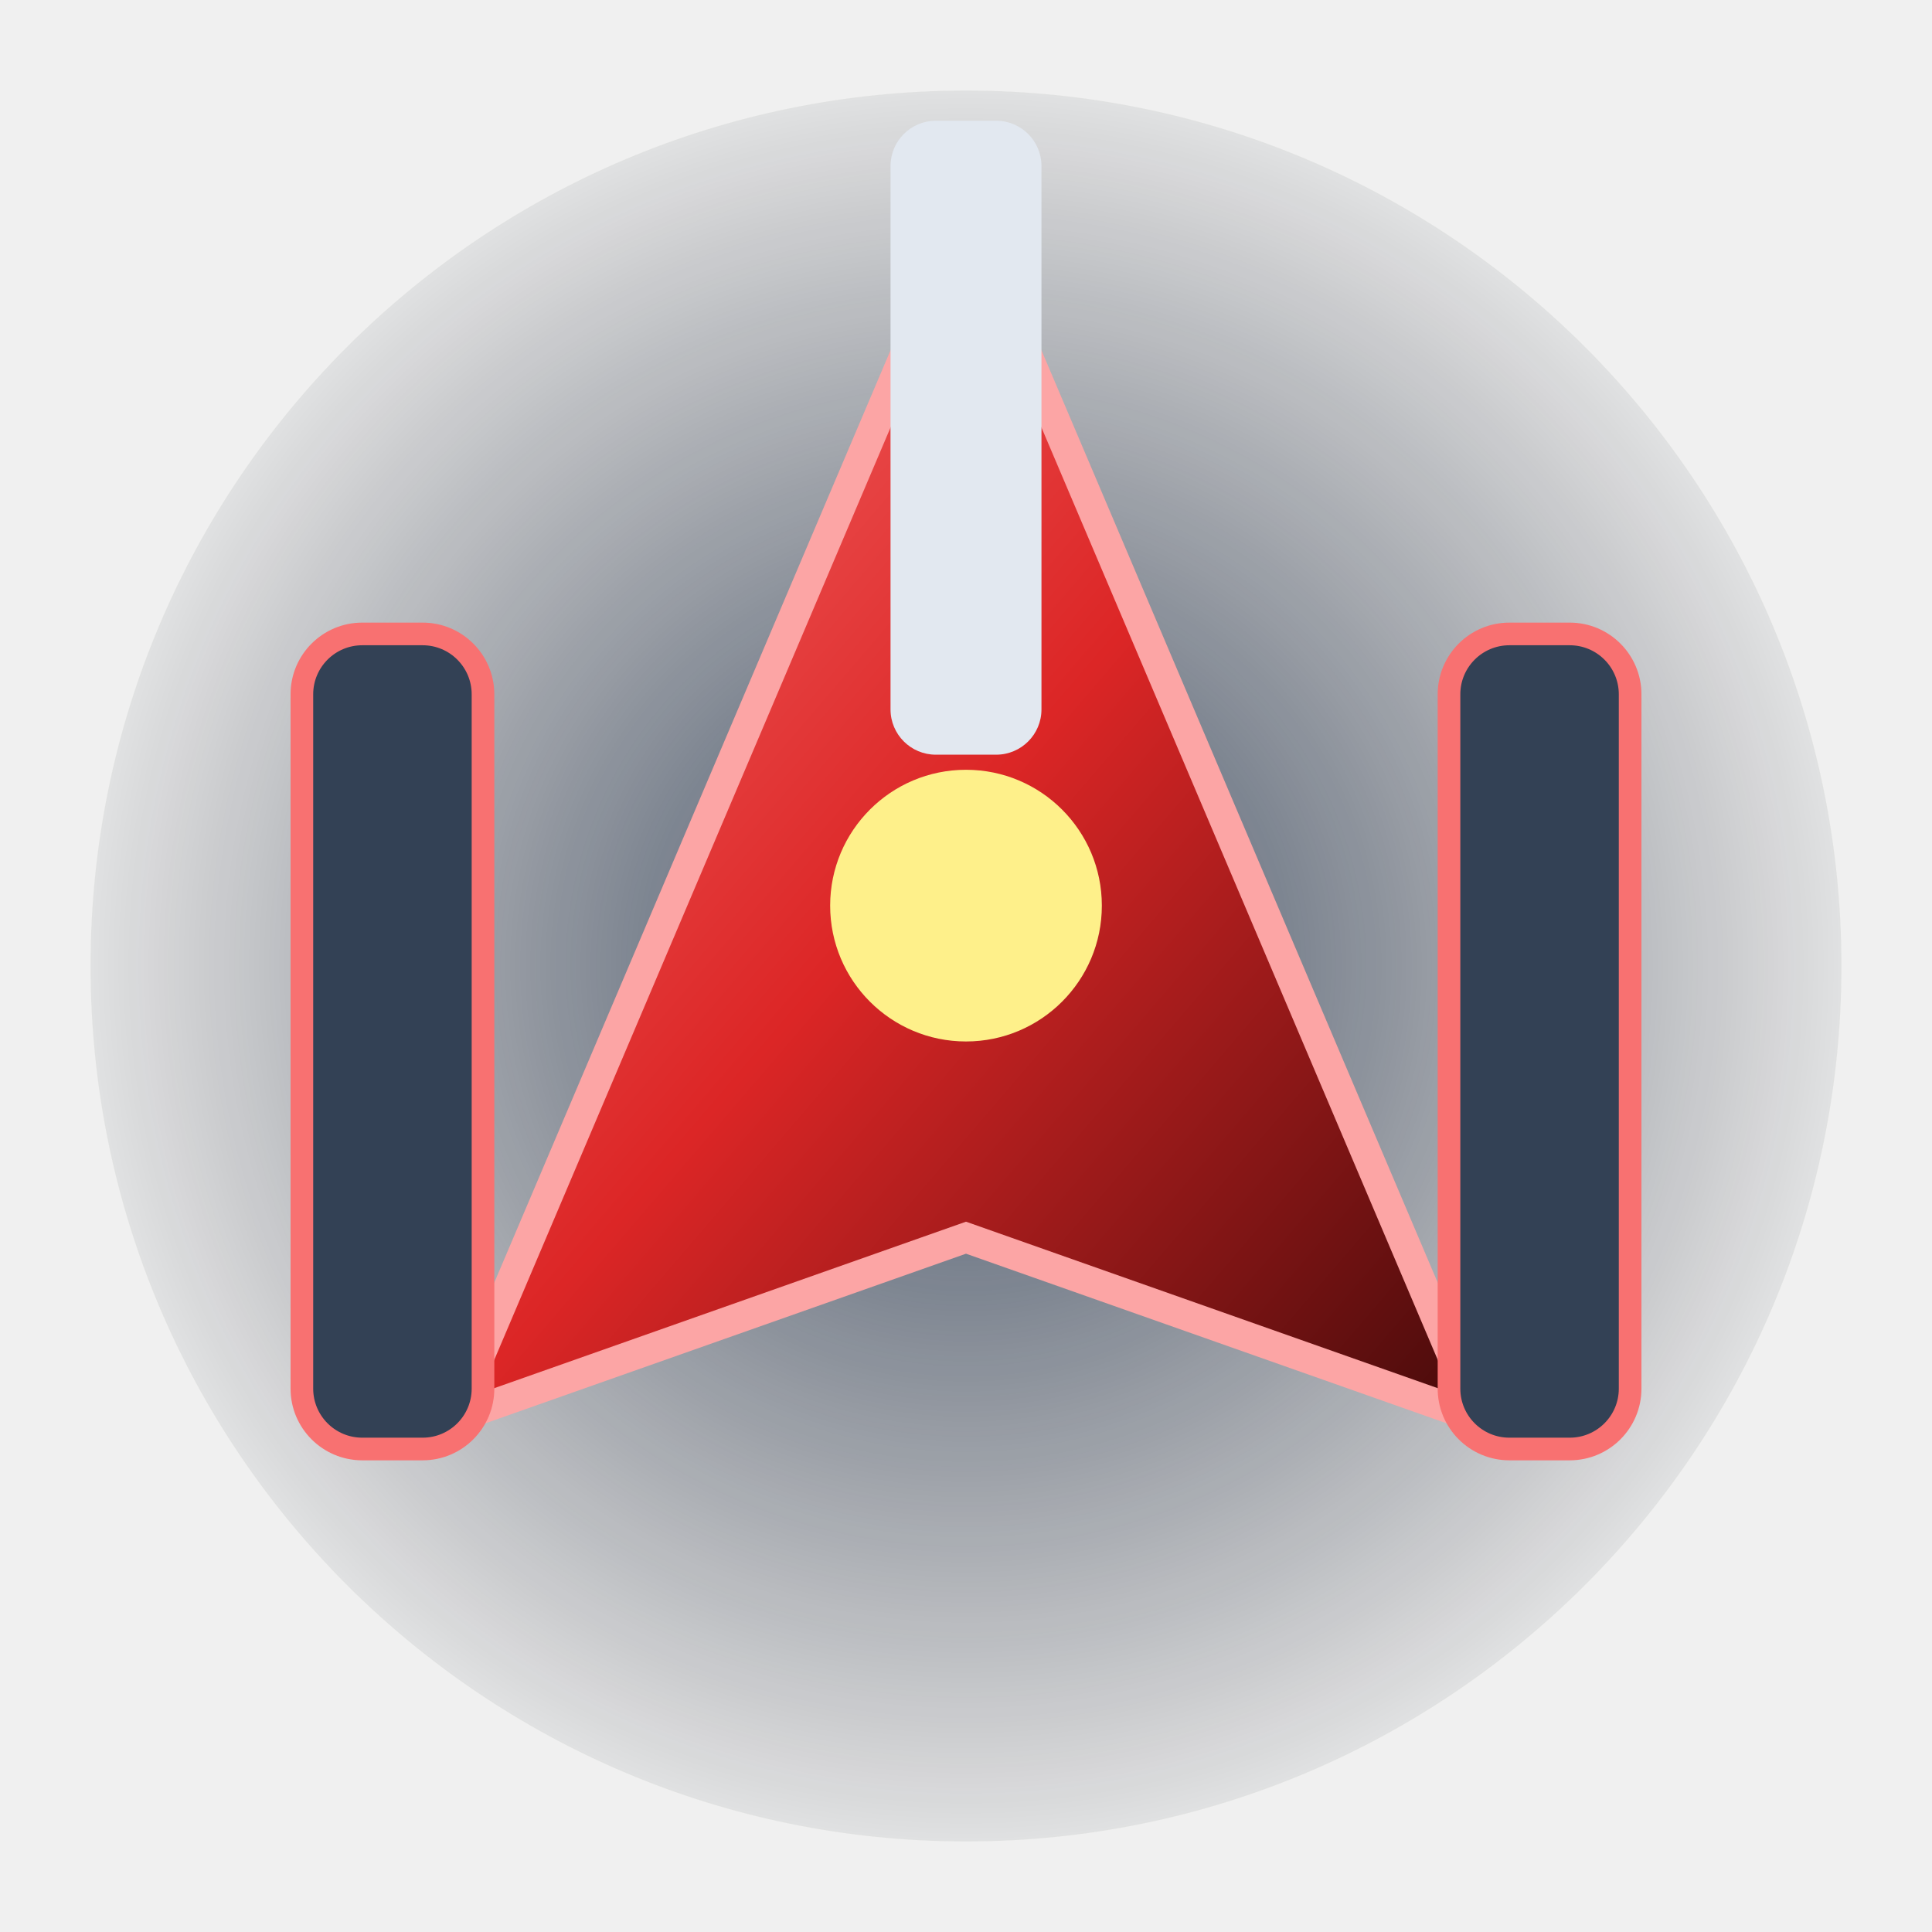
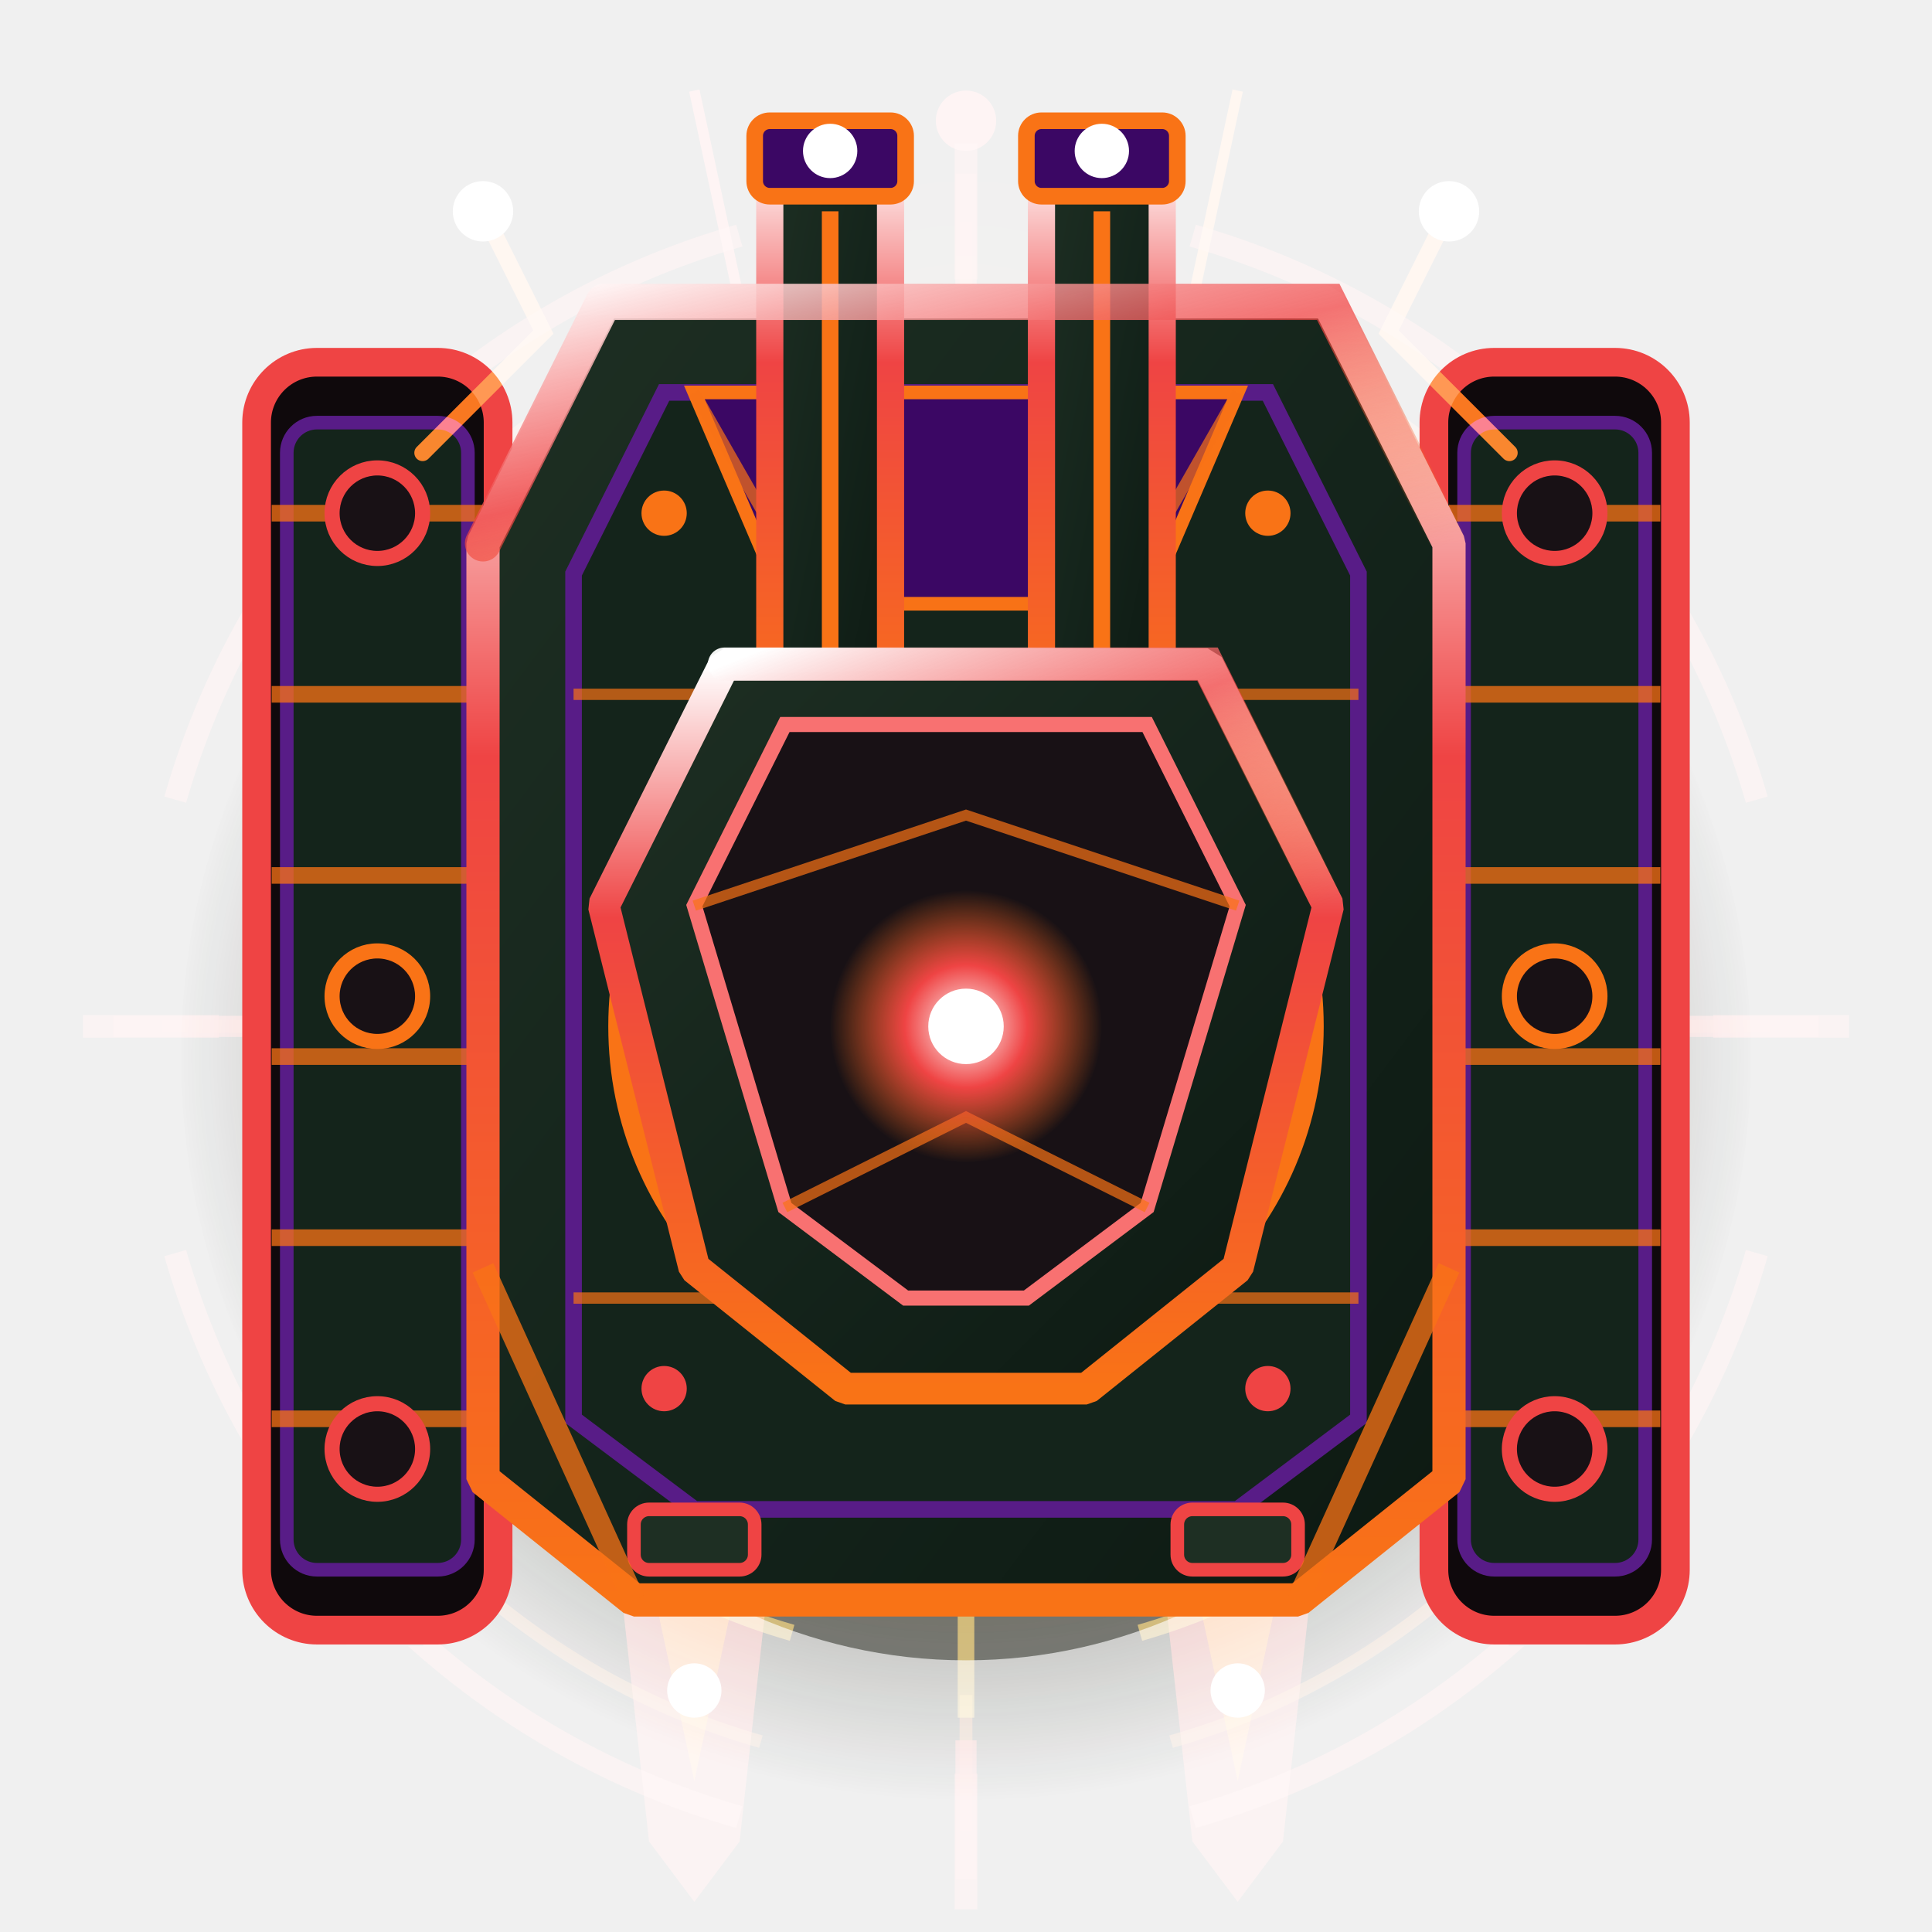
- <svg xmlns="http://www.w3.org/2000/svg" viewBox="0 0 128 128" fill="none">
+ <svg xmlns="http://www.w3.org/2000/svg" viewBox="0 0 128 128" fill="none" data-rig-id="enemy-raider-rig" data-root-anchor="64,68" data-has-aura="true">
  <defs>
-     <radialGradient id="bgGlow" cx="50%" cy="50%" r="55%">
-       <stop offset="0%" stop-color="#0f2442" stop-opacity="0.75" />
-       <stop offset="100%" stop-color="#030712" stop-opacity="0" />
+     <radialGradient id="rd-shadow-grad" cx="50%" cy="50%" r="50%">
+       <stop offset="0%" stop-color="#0b1610" stop-opacity="0.72" />
+       <stop offset="62%" stop-color="#0d1912" stop-opacity="0.32" />
+       <stop offset="100%" stop-color="#0d1912" stop-opacity="0" />
    </radialGradient>
-     <linearGradient id="cyanArmor" x1="0%" y1="0%" x2="100%" y2="100%">
-       <stop offset="0%" stop-color="#38bdf8" />
-       <stop offset="50%" stop-color="#0284c7" />
-       <stop offset="100%" stop-color="#0f172a" />
+     <radialGradient id="rd-aura-field" cx="50%" cy="50%" r="50%">
+       <stop offset="0%" stop-color="#f87171" stop-opacity="0.28" />
+       <stop offset="55%" stop-color="#f97316" stop-opacity="0.14" />
+       <stop offset="100%" stop-color="#0d1912" stop-opacity="0" />
+     </radialGradient>
+     <linearGradient id="rd-hull-obsidian" x1="0%" y1="0%" x2="100%" y2="100%">
+       <stop offset="0%" stop-color="#1e2f23" />
+       <stop offset="52%" stop-color="#14241b" />
+       <stop offset="100%" stop-color="#0d1912" />
    </linearGradient>
-     <linearGradient id="goldArmor" x1="0%" y1="0%" x2="100%" y2="100%">
-       <stop offset="0%" stop-color="#fde047" />
-       <stop offset="50%" stop-color="#f59e0b" />
-       <stop offset="100%" stop-color="#451a03" />
+     <linearGradient id="rd-neon-edge" x1="0%" y1="0%" x2="0%" y2="100%">
+       <stop offset="0%" stop-color="#ffffff" />
+       <stop offset="35%" stop-color="#ef4444" />
+       <stop offset="100%" stop-color="#f97316" />
    </linearGradient>
-     <linearGradient id="crimsonArmor" x1="0%" y1="0%" x2="100%" y2="100%">
-       <stop offset="0%" stop-color="#f87171" />
-       <stop offset="50%" stop-color="#dc2626" />
-       <stop offset="100%" stop-color="#450a0a" />
+     <linearGradient id="rd-rim-glow" x1="0%" y1="0%" x2="100%" y2="100%">
+       <stop offset="0%" stop-color="#ffffff" stop-opacity="0.95" />
+       <stop offset="45%" stop-color="#ef4444" stop-opacity="0.75" />
+       <stop offset="100%" stop-color="#f97316" stop-opacity="0" />
    </linearGradient>
-     <linearGradient id="steelGrad" x1="0%" y1="0%" x2="100%" y2="100%">
-       <stop offset="0%" stop-color="#e2e8f0" />
-       <stop offset="50%" stop-color="#64748b" />
-       <stop offset="100%" stop-color="#1e293b" />
-     </linearGradient>
+     <radialGradient id="rd-core-glow" cx="50%" cy="50%" r="50%">
+       <stop offset="0%" stop-color="#ffffff" />
+       <stop offset="45%" stop-color="#ef4444" />
+       <stop offset="100%" stop-color="#f97316" stop-opacity="0" />
+     </radialGradient>
  </defs>
-   <circle cx="64" cy="64" r="58" fill="url(#bgGlow)" />
-   <polygon points="64,14 98,94 64,82 30,94" fill="url(#crimsonArmor)" stroke="#fca5a5" stroke-width="2" />
-   <rect x="20" y="42" width="12" height="54" rx="4" fill="#334155" stroke="#f87171" stroke-width="1.5" />
-   <rect x="96" y="42" width="12" height="54" rx="4" fill="#334155" stroke="#f87171" stroke-width="1.5" />
-   <rect x="59" y="8" width="10" height="42" rx="3" fill="#e2e8f0" />
-   <circle cx="64" cy="60" r="9" fill="#fef08a" />
+   <g id="part-shadow-cast" data-pivot="64,70" data-parent="root" data-z-index="1" data-blend="multiply" style="mix-blend-mode: multiply">
+     <ellipse cx="64" cy="70" rx="52" ry="50" fill="url(#rd-shadow-grad)" />
+     <ellipse cx="64" cy="68" rx="38" ry="42" fill="#0b1610" fill-opacity="0.48" />
+   </g>
+   <g id="part-aura-ring-outer" data-pivot="64,68" data-parent="root" data-z-index="4" data-blend="screen" data-motion="spin-cw" style="mix-blend-mode: screen">
+     <circle cx="64" cy="68" r="58" fill="url(#rd-aura-field)" />
+     <path fill="none" stroke="#ef4444" stroke-width="1.5" stroke-opacity="0.72" d="M116.39,83.02 A54.5,54.5 0 0,1 79.02,120.39 M48.98,120.39 A54.5,54.5 0 0,1 11.61,83.02 M11.61,52.98 A54.5,54.5 0 0,1 48.98,15.61 M79.02,15.61 A54.5,54.5 0 0,1 116.39,52.98 M64,9.5 L64,18.5 M64,117.5 L64,126.5 M5.5,68 L14.5,68 M113.5,68 L122.5,68" stroke-linejoin="bevel" />
+     <path fill="none" stroke="#f97316" stroke-width="0.85" stroke-opacity="0.58" d="M111.39,81.59 A49.3,49.3 0 0,1 77.59,115.39 M50.41,115.39 A49.3,49.3 0 0,1 16.61,81.59 M16.61,54.41 A49.3,49.3 0 0,1 50.41,20.61 M77.59,20.61 A49.3,49.3 0 0,1 111.39,54.41 M64,14.7 L64,23.7 M64,112.3 L64,121.3 M10.7,68 L19.7,68 M108.3,68 L117.3,68" stroke-linejoin="bevel" />
+     <line x1="111.3" y1="68" x2="120.5" y2="68" stroke="#ef4444" stroke-width="1.4" stroke-opacity="0.8" />
+     <line x1="97.4" y1="101.4" x2="104" y2="108" stroke="#fbbf24" stroke-width="1.4" stroke-opacity="0.8" />
+     <line x1="64" y1="115.3" x2="64" y2="124.5" stroke="#ef4444" stroke-width="1.4" stroke-opacity="0.8" />
+     <line x1="30.6" y1="101.4" x2="24" y2="108" stroke="#fbbf24" stroke-width="1.4" stroke-opacity="0.8" />
+     <line x1="16.7" y1="68" x2="7.5" y2="68" stroke="#ef4444" stroke-width="1.4" stroke-opacity="0.8" />
+     <line x1="30.6" y1="34.6" x2="24" y2="28" stroke="#fbbf24" stroke-width="1.4" stroke-opacity="0.8" />
+     <line x1="64" y1="20.7" x2="64" y2="11.5" stroke="#ef4444" stroke-width="1.4" stroke-opacity="0.8" />
+     <line x1="97.4" y1="34.6" x2="104" y2="28" stroke="#fbbf24" stroke-width="1.4" stroke-opacity="0.8" />
+     <rect x="100.3" y="104.3" width="4.4" height="4.4" fill="#fbbf24" stroke="#0b1610" stroke-width="0.7" />
+     <rect x="23.3" y="104.3" width="4.4" height="4.4" fill="#fbbf24" stroke="#0b1610" stroke-width="0.7" />
+     <rect x="23.3" y="27.3" width="4.4" height="4.4" fill="#fbbf24" stroke="#0b1610" stroke-width="0.7" />
+     <rect x="100.3" y="27.3" width="4.4" height="4.4" fill="#fbbf24" stroke="#0b1610" stroke-width="0.7" />
+   </g>
+   <g id="part-aura-ring-inner" data-pivot="64,68" data-parent="root" data-z-index="5" data-blend="screen" data-motion="spin-ccw" style="mix-blend-mode: screen">
+     <path fill="none" stroke="#fbbf24" stroke-width="1.1" stroke-opacity="0.68" d="M104.18,79.52 A41.8,41.8 0 0,1 75.52,108.18 M52.48,108.18 A41.8,41.8 0 0,1 23.82,79.52 M23.82,56.48 A41.8,41.8 0 0,1 52.48,27.82 M75.52,27.82 A41.8,41.8 0 0,1 104.18,56.48 M64,22.2 L64,31.2 M64,104.8 L64,113.8 M18.2,68 L27.2,68 M100.8,68 L109.8,68" stroke-linejoin="bevel" />
+     <circle cx="105.8" cy="68" r="2.0" fill="#ef4444" stroke="#0b1610" stroke-width="0.65" />
+     <circle cx="84.9" cy="104.2" r="2.0" fill="#ef4444" stroke="#0b1610" stroke-width="0.65" />
+     <circle cx="43.1" cy="104.2" r="2.0" fill="#ef4444" stroke="#0b1610" stroke-width="0.65" />
+     <circle cx="22.2" cy="68" r="2.0" fill="#ef4444" stroke="#0b1610" stroke-width="0.65" />
+     <circle cx="43.1" cy="31.8" r="2.0" fill="#ef4444" stroke="#0b1610" stroke-width="0.65" />
+     <circle cx="84.9" cy="31.8" r="2.0" fill="#ef4444" stroke="#0b1610" stroke-width="0.65" />
+   </g>
+   <g id="part-light-cone-main" data-pivot="64,50" data-parent="part-turret-body" data-z-index="8" data-blend="screen" style="mix-blend-mode: screen">
+     <polygon points="64,50 38,6 90,6" fill="url(#rd-aura-field)" opacity="0.65" />
+     <line x1="55" y1="48" x2="46" y2="6" stroke="#ef4444" stroke-width="0.7" />
+     <line x1="73" y1="48" x2="82" y2="6" stroke="#f97316" stroke-width="0.7" />
+   </g>
+   <g id="part-exhaust-plume-L" data-pivot="46,106" data-parent="part-hull-chassis" data-z-index="10" data-blend="screen" data-motion="scale-pulse" style="mix-blend-mode: screen">
+     <polygon points="41,104 51,104 49,122 46,126 43,122" fill="#ef4444" fill-opacity="0.8" />
+     <polygon points="43,104 49,104 46,118" fill="#f97316" />
+     <circle cx="46" cy="112" r="1.8" fill="#ffffff" />
+   </g>
+   <g id="part-exhaust-plume-R" data-pivot="82,106" data-parent="part-hull-chassis" data-z-index="10" data-blend="screen" data-motion="scale-pulse" style="mix-blend-mode: screen">
+     <polygon points="77,104 87,104 85,122 82,126 79,122" fill="#ef4444" fill-opacity="0.8" />
+     <polygon points="79,104 85,104 82,118" fill="#f97316" />
+     <circle cx="82" cy="112" r="1.8" fill="#ffffff" />
+   </g>
+   <g id="part-track-left" data-pivot="26,68" data-parent="part-hull-chassis" data-z-index="15" data-blend="normal" data-motion="scroll-uv-left">
+     <rect x="17" y="24" width="16" height="84" rx="4" fill="#0f090c" stroke="#ef4444" stroke-width="1.9" />
+     <rect x="19" y="28" width="12" height="76" rx="2" fill="#14241b" stroke="#581c87" stroke-width="0.9" />
+     <path d="M18 34 H32 M18 46 H32 M18 58 H32 M18 70 H32 M18 82 H32 M18 94 H32" stroke="#f97316" stroke-width="1.1" stroke-opacity="0.75" />
+     <circle cx="25" cy="34" r="3" fill="#181115" stroke="#ef4444" stroke-width="1.0" />
+     <circle cx="25" cy="66" r="3" fill="#181115" stroke="#f97316" stroke-width="1.0" />
+     <circle cx="25" cy="96" r="3" fill="#181115" stroke="#ef4444" stroke-width="1.0" />
+   </g>
+   <g id="part-track-right" data-pivot="102,68" data-parent="part-hull-chassis" data-z-index="15" data-blend="normal" data-motion="scroll-uv-right">
+     <rect x="95" y="24" width="16" height="84" rx="4" fill="#0f090c" stroke="#ef4444" stroke-width="1.9" />
+     <rect x="97" y="28" width="12" height="76" rx="2" fill="#14241b" stroke="#581c87" stroke-width="0.9" />
+     <path d="M96 34 H110 M96 46 H110 M96 58 H110 M96 70 H110 M96 82 H110 M96 94 H110" stroke="#f97316" stroke-width="1.1" stroke-opacity="0.75" />
+     <circle cx="103" cy="34" r="3" fill="#181115" stroke="#ef4444" stroke-width="1.0" />
+     <circle cx="103" cy="66" r="3" fill="#181115" stroke="#f97316" stroke-width="1.0" />
+     <circle cx="103" cy="96" r="3" fill="#181115" stroke="#ef4444" stroke-width="1.0" />
+   </g>
+   <g id="part-hull-chassis" data-pivot="64,68" data-parent="root" data-z-index="25" data-blend="normal">
+     <polygon points="40,20 88,20 96,36 96,98 86,106 42,106 32,98 32,36" fill="url(#rd-hull-obsidian)" stroke="url(#rd-neon-edge)" stroke-width="2.2" stroke-linejoin="bevel" />
+     <polygon points="44,26 84,26 90,38 90,94 82,100 46,100 38,94 38,38" fill="#14241b" stroke="#581c87" stroke-width="1.1" />
+     <polygon points="46,26 82,26 76,40 52,40" fill="#3b0764" stroke="#f97316" stroke-width="0.9" />
+     <path d="M38 46 H90 M38 86 H90 M46 26 L54 40 H74 L82 26" stroke="#f97316" stroke-width="0.75" stroke-opacity="0.7" />
+     <rect x="42" y="100" width="8" height="4" rx="1" fill="#1e2f23" stroke="#ef4444" stroke-width="0.9" />
+     <rect x="78" y="100" width="8" height="4" rx="1" fill="#1e2f23" stroke="#ef4444" stroke-width="0.9" />
+     <circle cx="44" cy="34" r="1.5" fill="#f97316" />
+     <circle cx="84" cy="34" r="1.5" fill="#f97316" />
+     <circle cx="44" cy="92" r="1.5" fill="#ef4444" />
+     <circle cx="84" cy="92" r="1.5" fill="#ef4444" />
+     <circle cx="52" cy="58" r="1.5" fill="#fbbf24" stroke="#06100a" stroke-width="0.6" />
+     <circle cx="76" cy="58" r="1.5" fill="#fbbf24" stroke="#06100a" stroke-width="0.6" />
+     <circle cx="52" cy="78" r="1.5" fill="#fbbf24" stroke="#06100a" stroke-width="0.6" />
+     <circle cx="76" cy="78" r="1.5" fill="#fbbf24" stroke="#06100a" stroke-width="0.6" />
+   </g>
+   <g id="part-barrel-plasma-L" data-pivot="55,50" data-parent="part-turret-body" data-z-index="35" data-blend="normal" data-motion="recoil-y-alt-L">
+     <circle cx="55" cy="50" r="6" fill="#181115" stroke="#ef4444" stroke-width="1.5" />
+     <rect x="51" y="10" width="8" height="40" rx="2" fill="url(#rd-hull-obsidian)" stroke="url(#rd-neon-edge)" stroke-width="1.8" />
+     <rect x="50" y="8" width="10" height="5" rx="1" fill="#3b0764" stroke="#f97316" stroke-width="1.1" />
+     <line x1="55" y1="14" x2="55" y2="44" stroke="#f97316" stroke-width="1.1" />
+     <circle cx="55" cy="10" r="1.8" fill="#ffffff" />
+   </g>
+   <g id="part-barrel-plasma-R" data-pivot="73,50" data-parent="part-turret-body" data-z-index="35" data-blend="normal" data-motion="recoil-y-alt-R">
+     <circle cx="73" cy="50" r="6" fill="#181115" stroke="#ef4444" stroke-width="1.5" />
+     <rect x="69" y="10" width="8" height="40" rx="2" fill="url(#rd-hull-obsidian)" stroke="url(#rd-neon-edge)" stroke-width="1.8" />
+     <rect x="68" y="8" width="10" height="5" rx="1" fill="#3b0764" stroke="#f97316" stroke-width="1.1" />
+     <line x1="73" y1="14" x2="73" y2="44" stroke="#f97316" stroke-width="1.1" />
+     <circle cx="73" cy="10" r="1.8" fill="#ffffff" />
+   </g>
+   <g id="part-turret-body" data-pivot="64,68" data-parent="part-hull-chassis" data-z-index="40" data-blend="normal" data-motion="aim-rotate-360">
+     <circle cx="64" cy="68" r="23" fill="#0f090c" stroke="#f97316" stroke-width="1.4" />
+     <polygon points="48,44 80,44 88,60 82,84 72,92 56,92 46,84 40,60" fill="url(#rd-hull-obsidian)" stroke="url(#rd-neon-edge)" stroke-width="2.1" stroke-linejoin="bevel" />
+     <polygon points="52,48 76,48 82,60 76,80 68,86 60,86 52,80 46,60" fill="#181115" stroke="#f87171" stroke-width="1.0" />
+     <path d="M46 60 L64 54 L82 60 M52 80 L64 74 L76 80" stroke="#f97316" stroke-width="0.7" stroke-opacity="0.7" />
+     <circle cx="64" cy="68" r="9" fill="url(#rd-core-glow)" />
+     <circle cx="64" cy="68" r="2.5" fill="#ffffff" />
+   </g>
+   <g id="part-light-rim-body" data-pivot="64,68" data-parent="part-hull-chassis" data-z-index="45" data-blend="plus-lighter" style="mix-blend-mode: plus-lighter">
+     <path d="M40 20 H88 L96 36 M32 36 L40 20" stroke="url(#rd-rim-glow)" stroke-width="2.4" stroke-linecap="round" />
+     <path d="M48 44 H80 L88 60" stroke="url(#rd-rim-glow)" stroke-width="2.2" stroke-linecap="round" />
+     <line x1="32" y1="84" x2="42" y2="106" stroke="#f97316" stroke-width="1.5" stroke-opacity="0.75" />
+     <line x1="96" y1="84" x2="86" y2="106" stroke="#f97316" stroke-width="1.5" stroke-opacity="0.75" />
+   </g>
+   <g id="part-aura-corona-top" data-pivot="64,68" data-parent="root" data-z-index="65" data-blend="screen" data-motion="pulse-breathe" style="mix-blend-mode: screen">
+     <path d="M28 30 L36 22 L32 14 M100 30 L92 22 L96 14" stroke="#f97316" stroke-width="1.1" stroke-linecap="round" />
+     <circle cx="32" cy="14" r="2.0" fill="#ffffff" />
+     <circle cx="96" cy="14" r="2.0" fill="#ffffff" />
+     <circle cx="64" cy="8" r="2.0" fill="#ef4444" />
+   </g>
</svg>
